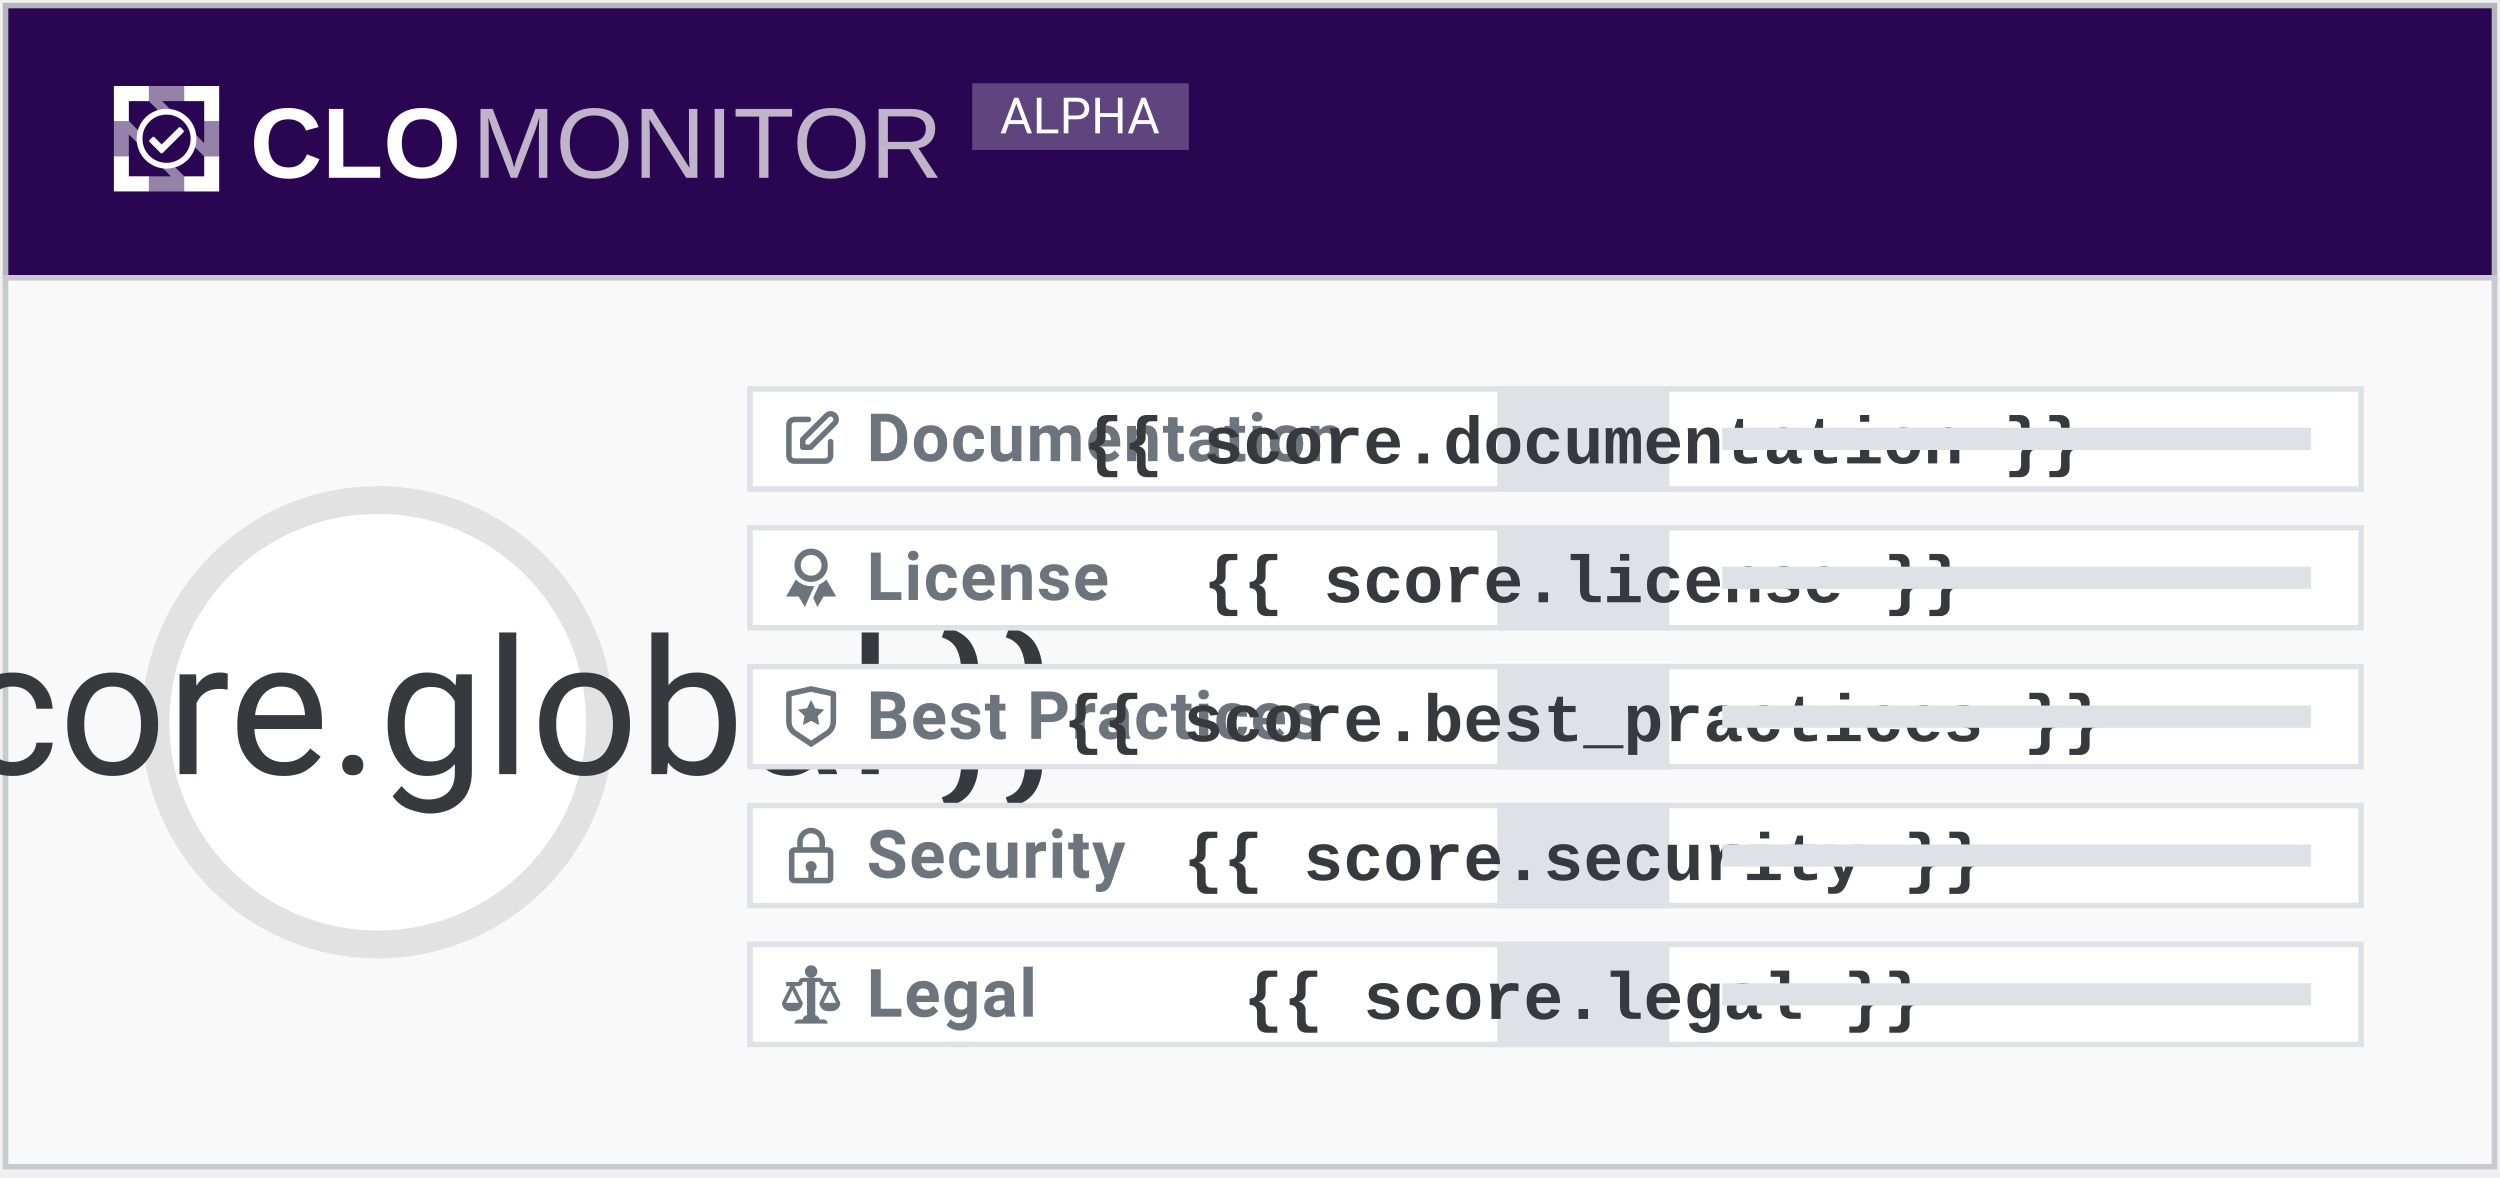
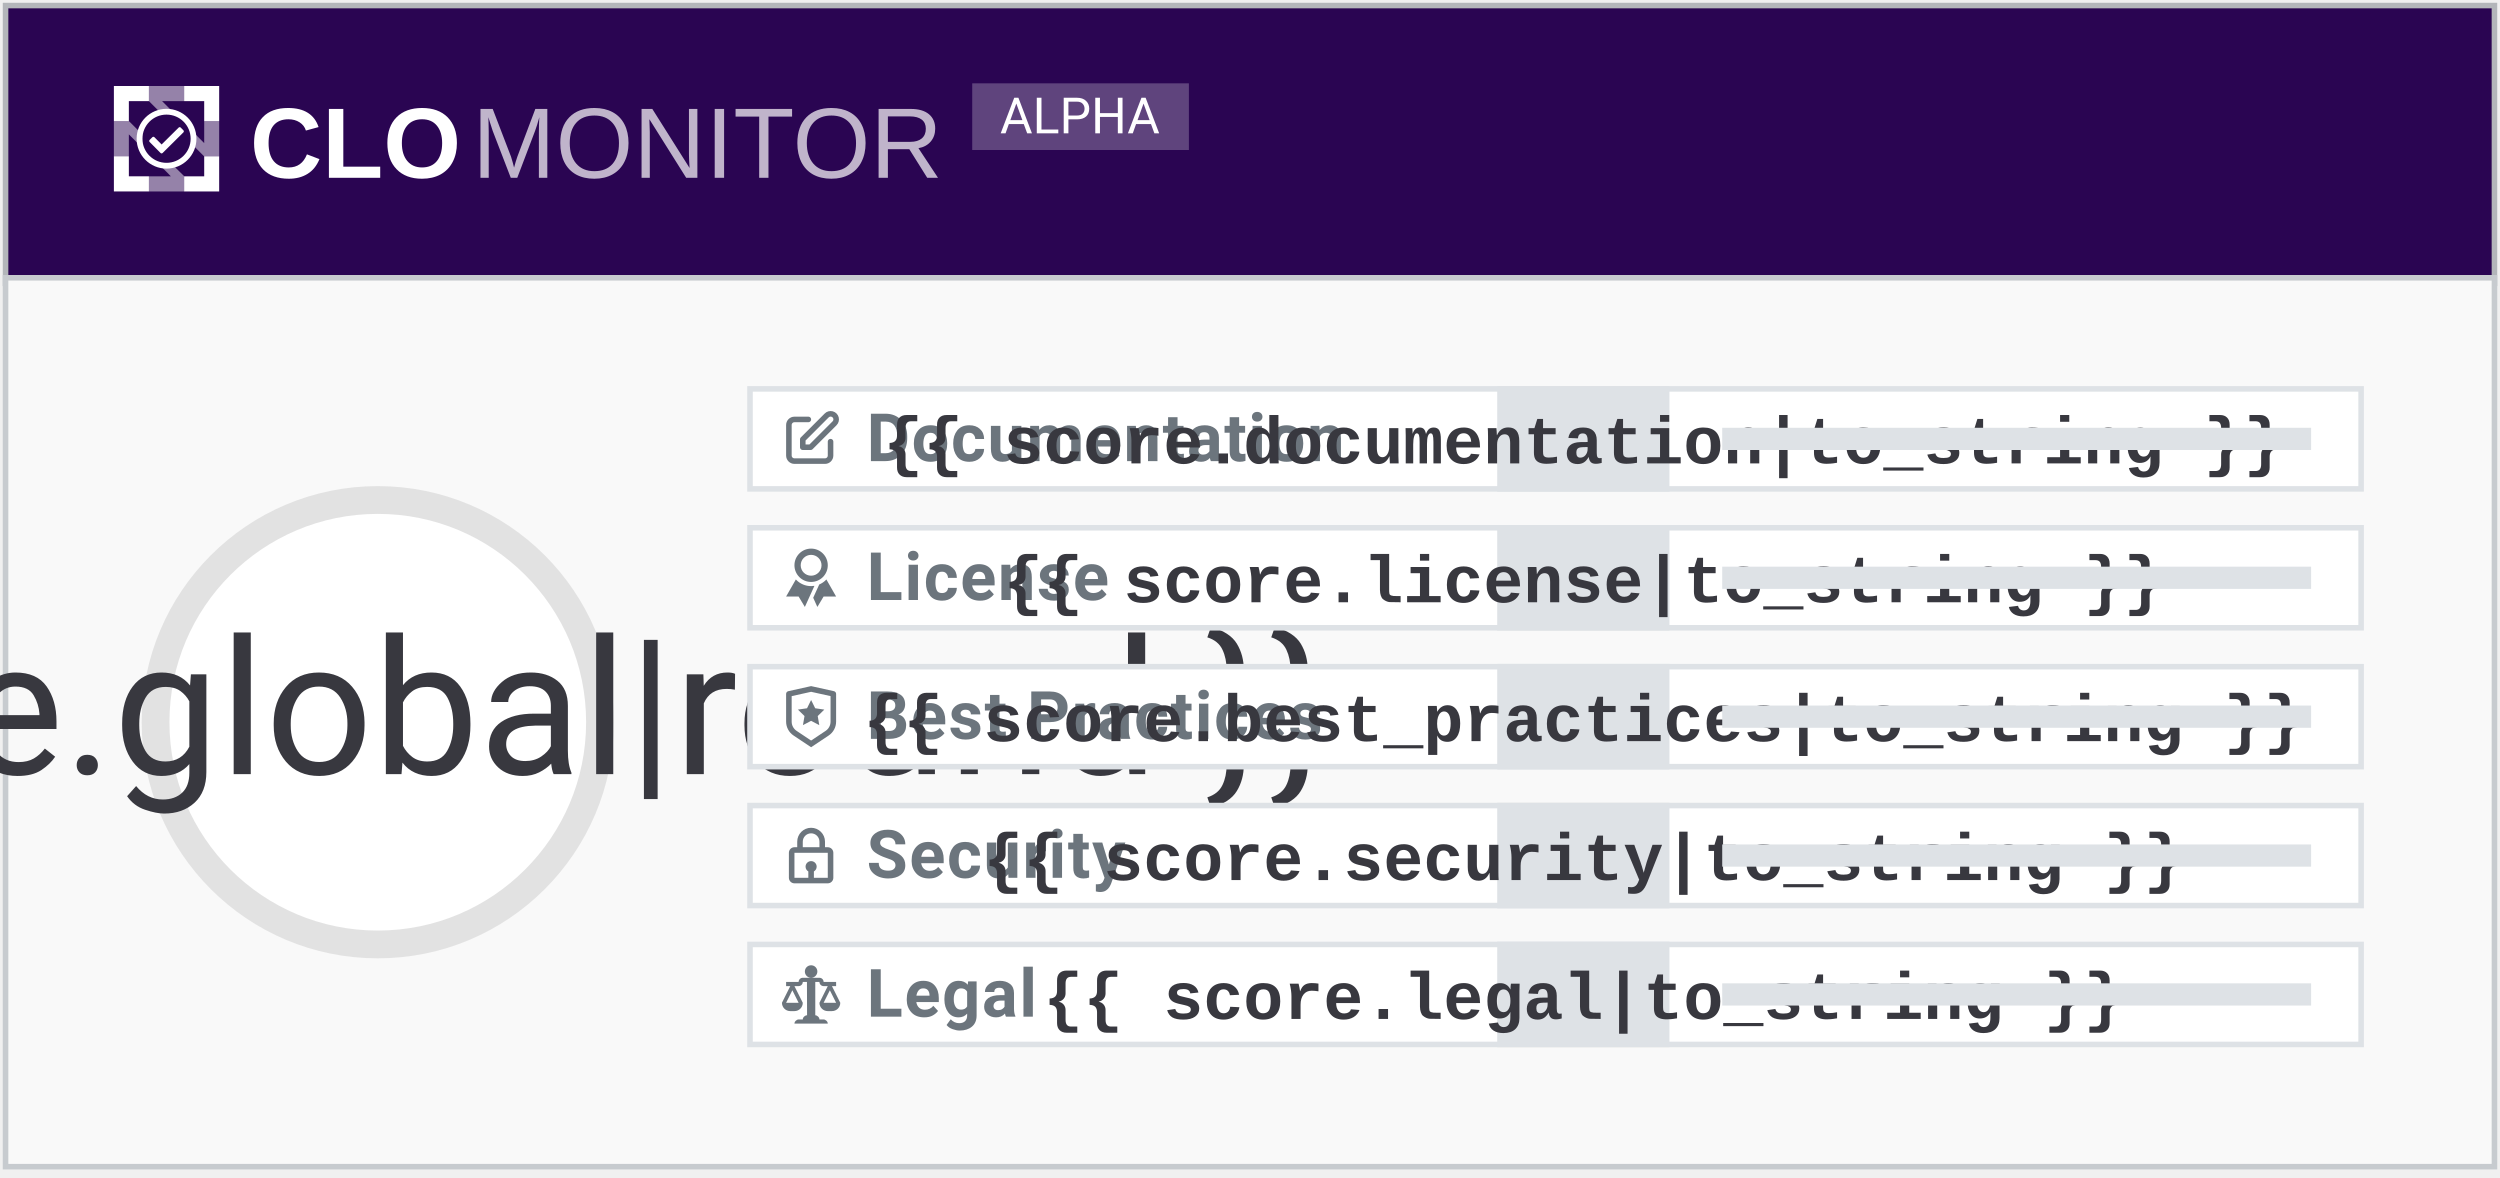
<svg xmlns="http://www.w3.org/2000/svg" class="{{ theme }}" width="450" height="212" viewBox="0 0 450 212" fill="none">
  <style>
    .header {
      fill: #2a0552;
      stroke: #b3b6ba;
    }

    .dark .header {
      fill: #0f0e11;
      stroke: #676869;
    }

    .logo {
      fill: #fff;
    }

    .clo {
      font-family: "Arial", Gadget, sans-serif;
      font-size: 18px;
      font-weight: 600;
    }

    .monitor {
      font-family: "Arial", "Helvetica Neue", Helvetica, sans-serif;
      font-size: 18px;
      font-weight: 300;
    }

    .alpha {
      font-family: system-ui, -apple-system, "Segoe UI", Roboto, "Helvetica Neue", Arial, "Noto Sans", "Liberation Sans", sans-serif, "Apple Color Emoji", "Segoe UI Emoji", "Segoe UI Symbol", "Noto Color Emoji";
      font-size: 9px;
      font-weight: 400;
      fill: #fff;
    }

    .bg {
      stroke: #c7cbcf;
      fill: #f9f9f9;
    }

    .dark .bg {
      stroke: #676869;
      fill: #2c2e31;
    }

    .title {
      font-family: system-ui, -apple-system, "Segoe UI", Roboto, "Helvetica Neue", Arial, "Noto Sans", "Liberation Sans", sans-serif, "Apple Color Emoji", "Segoe UI Emoji", "Segoe UI Symbol", "Noto Color Emoji";
      font-size: 12px;
      font-weight: 600;
      letter-spacing: .3px;
      fill: #6c757d;
    }

    .dark .title {
      fill: #a0a0a0;
    }

    .barBg {
      fill: #fff;
      stroke: #dee2e6;
    }

    .dark .barBg {
      fill: #131216;
      stroke: #676869;
    }

    .valueBg {
      fill: #dee2e6;
      stroke: #dee2e6;
    }

    .dark .valueBg {
      fill: #2b2a2e;
      stroke: #676869;
    }

    .value {
      font-family: SFMono-Regular,Menlo,Monaco,Consolas,"Liberation Mono","Courier New",monospace;
      font-size: 12px;
      font-weight: 600;
      fill: #38383f;
    }

    .dark .value {
      fill: #a3a3a6;
    }

    .barWrapper {
      fill: #dee2e6;
    }

    .dark .barWrapper {
      fill: #2b2a2e;
    }

    .bar-a {
      fill: #90be6d;
    }

    .bar-b {
      fill: #f9c74f;
    }

    .bar-c {
      fill: #f8961e;
    }

    .bar-d {
      fill: #f94144;
    }

    .empty-icon {
      stroke: #6c757d;
    }

    .dark .empty-icon {
      stroke: #a0a0a0;
    }

    .icon {
      stroke: #6c757d;
      fill: #6c757d;
    }

    .dark .icon {
      stroke: #a0a0a0;
      fill: #a0a0a0;
    }

    @supports(-moz-appearance: auto) {
      /* Selector detects Firefox */
      .value { font-size:12px; }
    }

    .circle {
      fill: #fff;
      stroke: #e2e2e2;
    }

    .dark .circle {
      fill: #131216;
      stroke: #676869;
    }

    .chart-circle {
      fill: none;
      stroke-dasharray: calc(251.42 + (251.42 * {{ score.global }} / 100));
      stroke-dashoffset: 251.42;
      transform: rotate(-90deg);
      transform-origin: 45px 45px;
    }

    .circle-a {
      stroke: #90be6d;
    }

    .circle-b {
      stroke: #f9c74f;
    }

    .circle-c {
      stroke: #f8961e;
    }

    .circle-d {
      stroke: #f94144;
    }

    .global {
      font-family: system-ui, -apple-system, "Segoe UI", Roboto, "Helvetica Neue", Arial, "Noto Sans", "Liberation Sans", sans-serif, "Apple Color Emoji", "Segoe UI Emoji", "Segoe UI Symbol", "Noto Color Emoji";
      font-size: 34px;
      font-weight: 400;
      fill: #38383f;
    }

    .dark .global {
      fill: #a3a3a6;
    }
  </style>
  <rect x="1" y="1" class="header" height="50" width="448" />
  <g transform="translate(20, 32)">
    <svg y="-17px" viewBox="0 0 20 20" height="20" width="20">
      <g>
        <g transform="matrix(0.296107 0 0 0.296107 -1.39579 -1.00098)">
          <path d="M15.5,47.7L6.4,47.7L6.4,69.1L27.7,69.1L27.7,59.9L15.5,59.9L15.5,47.7Z" fill="#FFFFFF" />
          <path d="M61.3,47.8L61.3,59.9L49.1,59.9L49.1,59.8L49.1,69.1L70.4,69.1L70.4,47.7L61.2,47.7L61.3,47.8Z" fill="#FFFFFF" />
          <path d="M6.4,26.4L15.6,26.4L15.5,26.3L15.5,14.2L27.7,14.2L27.7,5L6.4,5L6.4,26.4Z" fill="#FFFFFF" />
          <path d="M49.1,5L49.1,14.2L61.3,14.2L61.3,26.4L70.4,26.4L70.4,5L49.1,5Z" fill="#FFFFFF" />
        </g>
        <g transform="matrix(0.296107 0 0 0.296107 -1.39579 -1.00098)">
          <path d="M42.859,21.359L35.7,14.2L49.1,14.2L49.1,5L27.7,5L27.7,14.2L34.859,21.359L42.859,21.359Z" fill="#FFFFFF" fill-opacity="0.5" />
          <path d="M41.441,52.241L33.441,52.241L39,57.8L41,59.9L27.7,59.9L27.7,69.1L49.1,69.1L49.1,59.8L43,53.8L41.441,52.241Z" fill="#FFFFFF" fill-opacity="0.5" />
          <path d="M61.3,26.4L61.3,39.7L59.2,37.6L53.654,32.054L53.654,40.154L55.1,41.6L61.2,47.7L70.4,47.7L70.4,26.4L61.3,26.4Z" fill="#FFFFFF" fill-opacity="0.5" />
          <path d="M23.674,34.474L15.6,26.4L6.4,26.4L6.4,47.7L15.5,47.7L15.5,34.4L23.674,42.575L23.674,34.474Z" fill="#FFFFFF" fill-opacity="0.5" />
        </g>
        <path d="M9.975,4.588C7.002,4.588 4.593,6.997 4.593,9.97C4.593,12.942 7.002,15.352 9.975,15.352C12.947,15.352 15.357,12.942 15.357,9.97C15.357,6.997 12.947,4.588 9.975,4.588L9.975,4.588ZM9.975,5.63C12.373,5.63 14.315,7.571 14.315,9.97C14.315,12.368 12.374,14.31 9.975,14.31C7.576,14.31 5.635,12.369 5.635,9.97C5.635,7.571 7.576,5.63 9.975,5.63L9.975,5.63ZM13.017,8.457L12.528,7.963C12.427,7.861 12.262,7.861 12.16,7.962L9.092,11.005L7.795,9.697C7.694,9.595 7.529,9.594 7.427,9.695L6.934,10.184C6.832,10.286 6.831,10.45 6.932,10.553L8.902,12.539C9.003,12.641 9.168,12.641 9.27,12.54L13.016,8.825C13.118,8.723 13.118,8.559 13.017,8.457L13.017,8.457Z" fill="#FFFFFF" />
      </g>
    </svg>
    <g class="logo clo">
      <text x="25" y="0">CLO</text>
    </g>
    <g class="logo monitor" opacity="0.7">
      <text x="65" y="0">MONITOR</text>
    </g>
    <rect x="155" y="-17px" height="12" width="39" fill="#fff" opacity="0.25" />
    <g class="alpha" transform="translate(160, -8)">
      <text>ALPHA</text>
    </g>
  </g>
  <rect x="1" y="50" class="bg" height="160" width="448" />
  <g transform="translate(23, 85)">
    <circle class="circle" cx="45" cy="45" r="40" stroke-width="5" />
    <circle class="chart-circle circle-{{ score.global|rating }}" cx="45" cy="45" r="40" stroke-width="5" />
    <g class="global">
-       <text x="45" y="45" dominant-baseline="middle" alignment-baseline="central" text-anchor="middle" color="#38383f">{{ score.global }}</text>
+       <text x="45" y="45" dominant-baseline="middle" alignment-baseline="central" text-anchor="middle" color="#38383f">{{ score.global|round }}</text>
    </g>
  </g>
  <g transform="translate(135, 70)">
    <g>
      <rect x="0" y="0" class="barBg" height="18" width="290" stroke-opacity="1" />
      <g class="title" transform="translate(5, 0)">
        <svg y="3" class="empty-icon" fill="none" stroke-width="0" viewBox="0 0 24 24" height="1em" width="1em">
          <path stroke-linecap="round" stroke-linejoin="round" stroke-width="2" d="M11 5H6a2 2 0 00-2 2v11a2 2 0 002 2h11a2 2 0 002-2v-5m-1.414-9.414a2 2 0 112.828 2.828L11.828 15H9v-2.828l8.586-8.586z" />
        </svg>
        <text x="16" y="13">Documentation</text>
      </g>
      <rect x="135" y="0" class="valueBg" height="18" width="30" stroke-opacity="1" />
      <g class="value">
-         <text x="150" y="10" dominant-baseline="middle" text-anchor="middle">{{ score.documentation }}</text>
-       </g>
-       <g transform="translate(175, 7)">
-         <rect x="0" y="0" height="4" width="106" class="barWrapper" />
-         <rect x="0" y="0" height="4" width="{{ score.documentation|rs_section_score_width }}" class="bar-{{ score.documentation|rating }}" />
+         <text x="150" y="10" dominant-baseline="middle" text-anchor="middle">{{ score.documentation|to_string }}</text>
+       </g>
+       <g transform="translate(175, 7)">
+         <rect x="0" y="0" height="4" width="106" class="barWrapper" />
+         <rect x="0" y="0" height="4" width="{{ score.documentation|rs_section_score_width }}" class="bar-{{ score.documentation|rating_opt }}" />
      </g>
    </g>
  </g>
  <g transform="translate(135, 95)">
    <g>
      <rect x="0" y="0" class="barBg" height="18" width="290" stroke-opacity="1" />
      <g class="title" transform="translate(5, 0)">
        <svg y="3" class="icon" stroke-width="0" viewBox="0 0 512 512" height="1em" width="1em">
          <path d="M256 32c-70.7 0-128 57.3-128 128s57.3 128 128 128 128-57.3 128-128S326.7 32 256 32zm0 208c-44.2 0-80-35.8-80-80s35.8-80 80-80 80 35.8 80 80-35.8 80-80 80zM193.7 307.4c-19.1-8.1-36.2-19.6-50.8-34.3-1.4-1.4-2.8-2.8-4.1-4.3L64 400h96l48 80 48-105.8 25.5-56.2c-8.4 1.3-16.9 2-25.5 2-21.6 0-42.5-4.2-62.3-12.6zM373.3 268.9c-1.3 1.4-2.7 2.9-4.1 4.3-14.6 14.6-31.7 26.2-50.7 34.2L294 361.2l-21.9 48.4L304 480l48-80h96l-74.7-131.1z" />
        </svg>
        <text x="16" y="13">License</text>
      </g>
      <rect x="135" y="0" class="valueBg" height="18" width="30" stroke-opacity="1" />
      <g class="value">
-         <text x="150" y="10" dominant-baseline="middle" text-anchor="middle">{{ score.license }}</text>
-       </g>
-       <g transform="translate(175, 7)">
-         <rect x="0" y="0" height="4" width="106" class="barWrapper" />
-         <rect x="0" y="0" height="4" width="{{ score.license|rs_section_score_width }}" class="bar-{{ score.license|rating }}" />
+         <text x="150" y="10" dominant-baseline="middle" text-anchor="middle">{{ score.license|to_string }}</text>
+       </g>
+       <g transform="translate(175, 7)">
+         <rect x="0" y="0" height="4" width="106" class="barWrapper" />
+         <rect x="0" y="0" height="4" width="{{ score.license|rs_section_score_width }}" class="bar-{{ score.license|rating_opt }}" />
      </g>
    </g>
  </g>
  <g transform="translate(135, 120)">
    <g>
      <rect x="0" y="0" class="barBg" height="18" width="290" stroke-opacity="1" />
      <g class="title" transform="translate(5, 0)">
        <svg y="3" class="icon" stroke-width="0" viewBox="0 0 24 24" height="1em" width="1em">
          <g>
            <path fill="none" d="M0 0h24v24H0z" />
            <path d="M5 4.604v9.185a4 4 0 0 0 1.781 3.328L12 20.597l5.219-3.48A4 4 0 0 0 19 13.79V4.604L12 3.05 5 4.604zM3.783 2.826L12 1l8.217 1.826a1 1 0 0 1 .783.976v9.987a6 6 0 0 1-2.672 4.992L12 23l-6.328-4.219A6 6 0 0 1 3 13.79V3.802a1 1 0 0 1 .783-.976zM12 13.5l-2.939 1.545.561-3.272-2.377-2.318 3.286-.478L12 6l1.47 2.977 3.285.478-2.377 2.318.56 3.272L12 13.5z" />
          </g>
        </svg>
        <text x="16" y="13">Best Practices</text>
      </g>
      <rect x="135" y="0" class="valueBg" height="18" width="30" stroke-opacity="1" />
      <g class="value">
-         <text x="150" y="10" dominant-baseline="middle" text-anchor="middle">{{ score.best_practices }}</text>
-       </g>
-       <g transform="translate(175, 7)">
-         <rect x="0" y="0" height="4" width="106" class="barWrapper" />
-         <rect x="0" y="0" height="4" width="{{ score.best_practices|rs_section_score_width }}" class="bar-{{ score.best_practices|rating }}" />
+         <text x="150" y="10" dominant-baseline="middle" text-anchor="middle">{{ score.best_practices|to_string }}</text>
+       </g>
+       <g transform="translate(175, 7)">
+         <rect x="0" y="0" height="4" width="106" class="barWrapper" />
+         <rect x="0" y="0" height="4" width="{{ score.best_practices|rs_section_score_width }}" class="bar-{{ score.best_practices|rating_opt }}" />
      </g>
    </g>
  </g>
  <g transform="translate(135, 145)">
    <g>
      <rect x="0" y="0" class="barBg" height="18" width="290" stroke-opacity="1" />
      <g class="title" transform="translate(5, 0)">
        <svg y="3" class="icon" stroke-width="0" viewBox="0 0 24 24" height="1em" width="1em">
          <path d="M12 2C9.243 2 7 4.243 7 7v2H6c-1.103 0-2 .897-2 2v9c0 1.103.897 2 2 2h12c1.103 0 2-.897 2-2v-9c0-1.103-.897-2-2-2h-1V7c0-2.757-2.243-5-5-5zM9 7c0-1.654 1.346-3 3-3s3 1.346 3 3v2H9V7zm9.002 13H13v-2.278c.595-.347 1-.985 1-1.722 0-1.103-.897-2-2-2s-2 .897-2 2c0 .736.405 1.375 1 1.722V20H6v-9h12l.002 9z" />
        </svg>
        <text x="16" y="13">Security</text>
      </g>
      <rect x="135" y="0" class="valueBg" height="18" width="30" stroke-opacity="1" />
      <g class="value">
-         <text x="150" y="10" dominant-baseline="middle" text-anchor="middle">{{ score.security }}</text>
-       </g>
-       <g transform="translate(175, 7)">
-         <rect x="0" y="0" height="4" width="106" class="barWrapper" />
-         <rect x="0" y="0" height="4" width="{{ score.security|rs_section_score_width }}" class="bar-{{ score.security|rating }}" />
+         <text x="150" y="10" dominant-baseline="middle" text-anchor="middle">{{ score.security|to_string }}</text>
+       </g>
+       <g transform="translate(175, 7)">
+         <rect x="0" y="0" height="4" width="106" class="barWrapper" />
+         <rect x="0" y="0" height="4" width="{{ score.security|rs_section_score_width }}" class="bar-{{ score.security|rating_opt }}" />
      </g>
    </g>
  </g>
  <g transform="translate(135, 170)">
    <g>
      <rect x="0" y="0" class="barBg" height="18" width="290" stroke-opacity="1" />
      <g class="title" transform="translate(5, 0)">
        <svg y="3" class="icon" stroke-width="0" viewBox="0 0 14 16" height="1em" width="1em">
          <path fill-rule="evenodd" d="M7 4c-.83 0-1.5-.67-1.5-1.5S6.17 1 7 1s1.5.67 1.5 1.5S7.83 4 7 4zm7 6c0 1.11-.89 2-2 2h-1c-1.11 0-2-.89-2-2l2-4h-1c-.55 0-1-.45-1-1H8v8c.42 0 1 .45 1 1h1c.42 0 1 .45 1 1H3c0-.55.58-1 1-1h1c0-.55.58-1 1-1h.03L6 5H5c0 .55-.45 1-1 1H3l2 4c0 1.11-.89 2-2 2H2c-1.11 0-2-.89-2-2l2-4H1V5h3c0-.55.45-1 1-1h4c.55 0 1 .45 1 1h3v1h-1l2 4zM2.5 7L1 10h3L2.5 7zM13 10l-1.5-3-1.5 3h3z" />
        </svg>
        <text x="16" y="13">Legal</text>
      </g>
      <rect x="135" y="0" class="valueBg" height="18" width="30" stroke-opacity="1" />
      <g class="value">
-         <text x="150" y="10" dominant-baseline="middle" text-anchor="middle">{{ score.legal }}</text>
-       </g>
-       <g transform="translate(175, 7)">
-         <rect x="0" y="0" height="4" width="106" class="barWrapper" />
-         <rect x="0" y="0" height="4" width="{{ score.legal|rs_section_score_width }}" class="bar-{{ score.legal|rating }}" />
+         <text x="150" y="10" dominant-baseline="middle" text-anchor="middle">{{ score.legal|to_string }}</text>
+       </g>
+       <g transform="translate(175, 7)">
+         <rect x="0" y="0" height="4" width="106" class="barWrapper" />
+         <rect x="0" y="0" height="4" width="{{ score.legal|rs_section_score_width }}" class="bar-{{ score.legal|rating_opt }}" />
      </g>
    </g>
  </g>
</svg>
